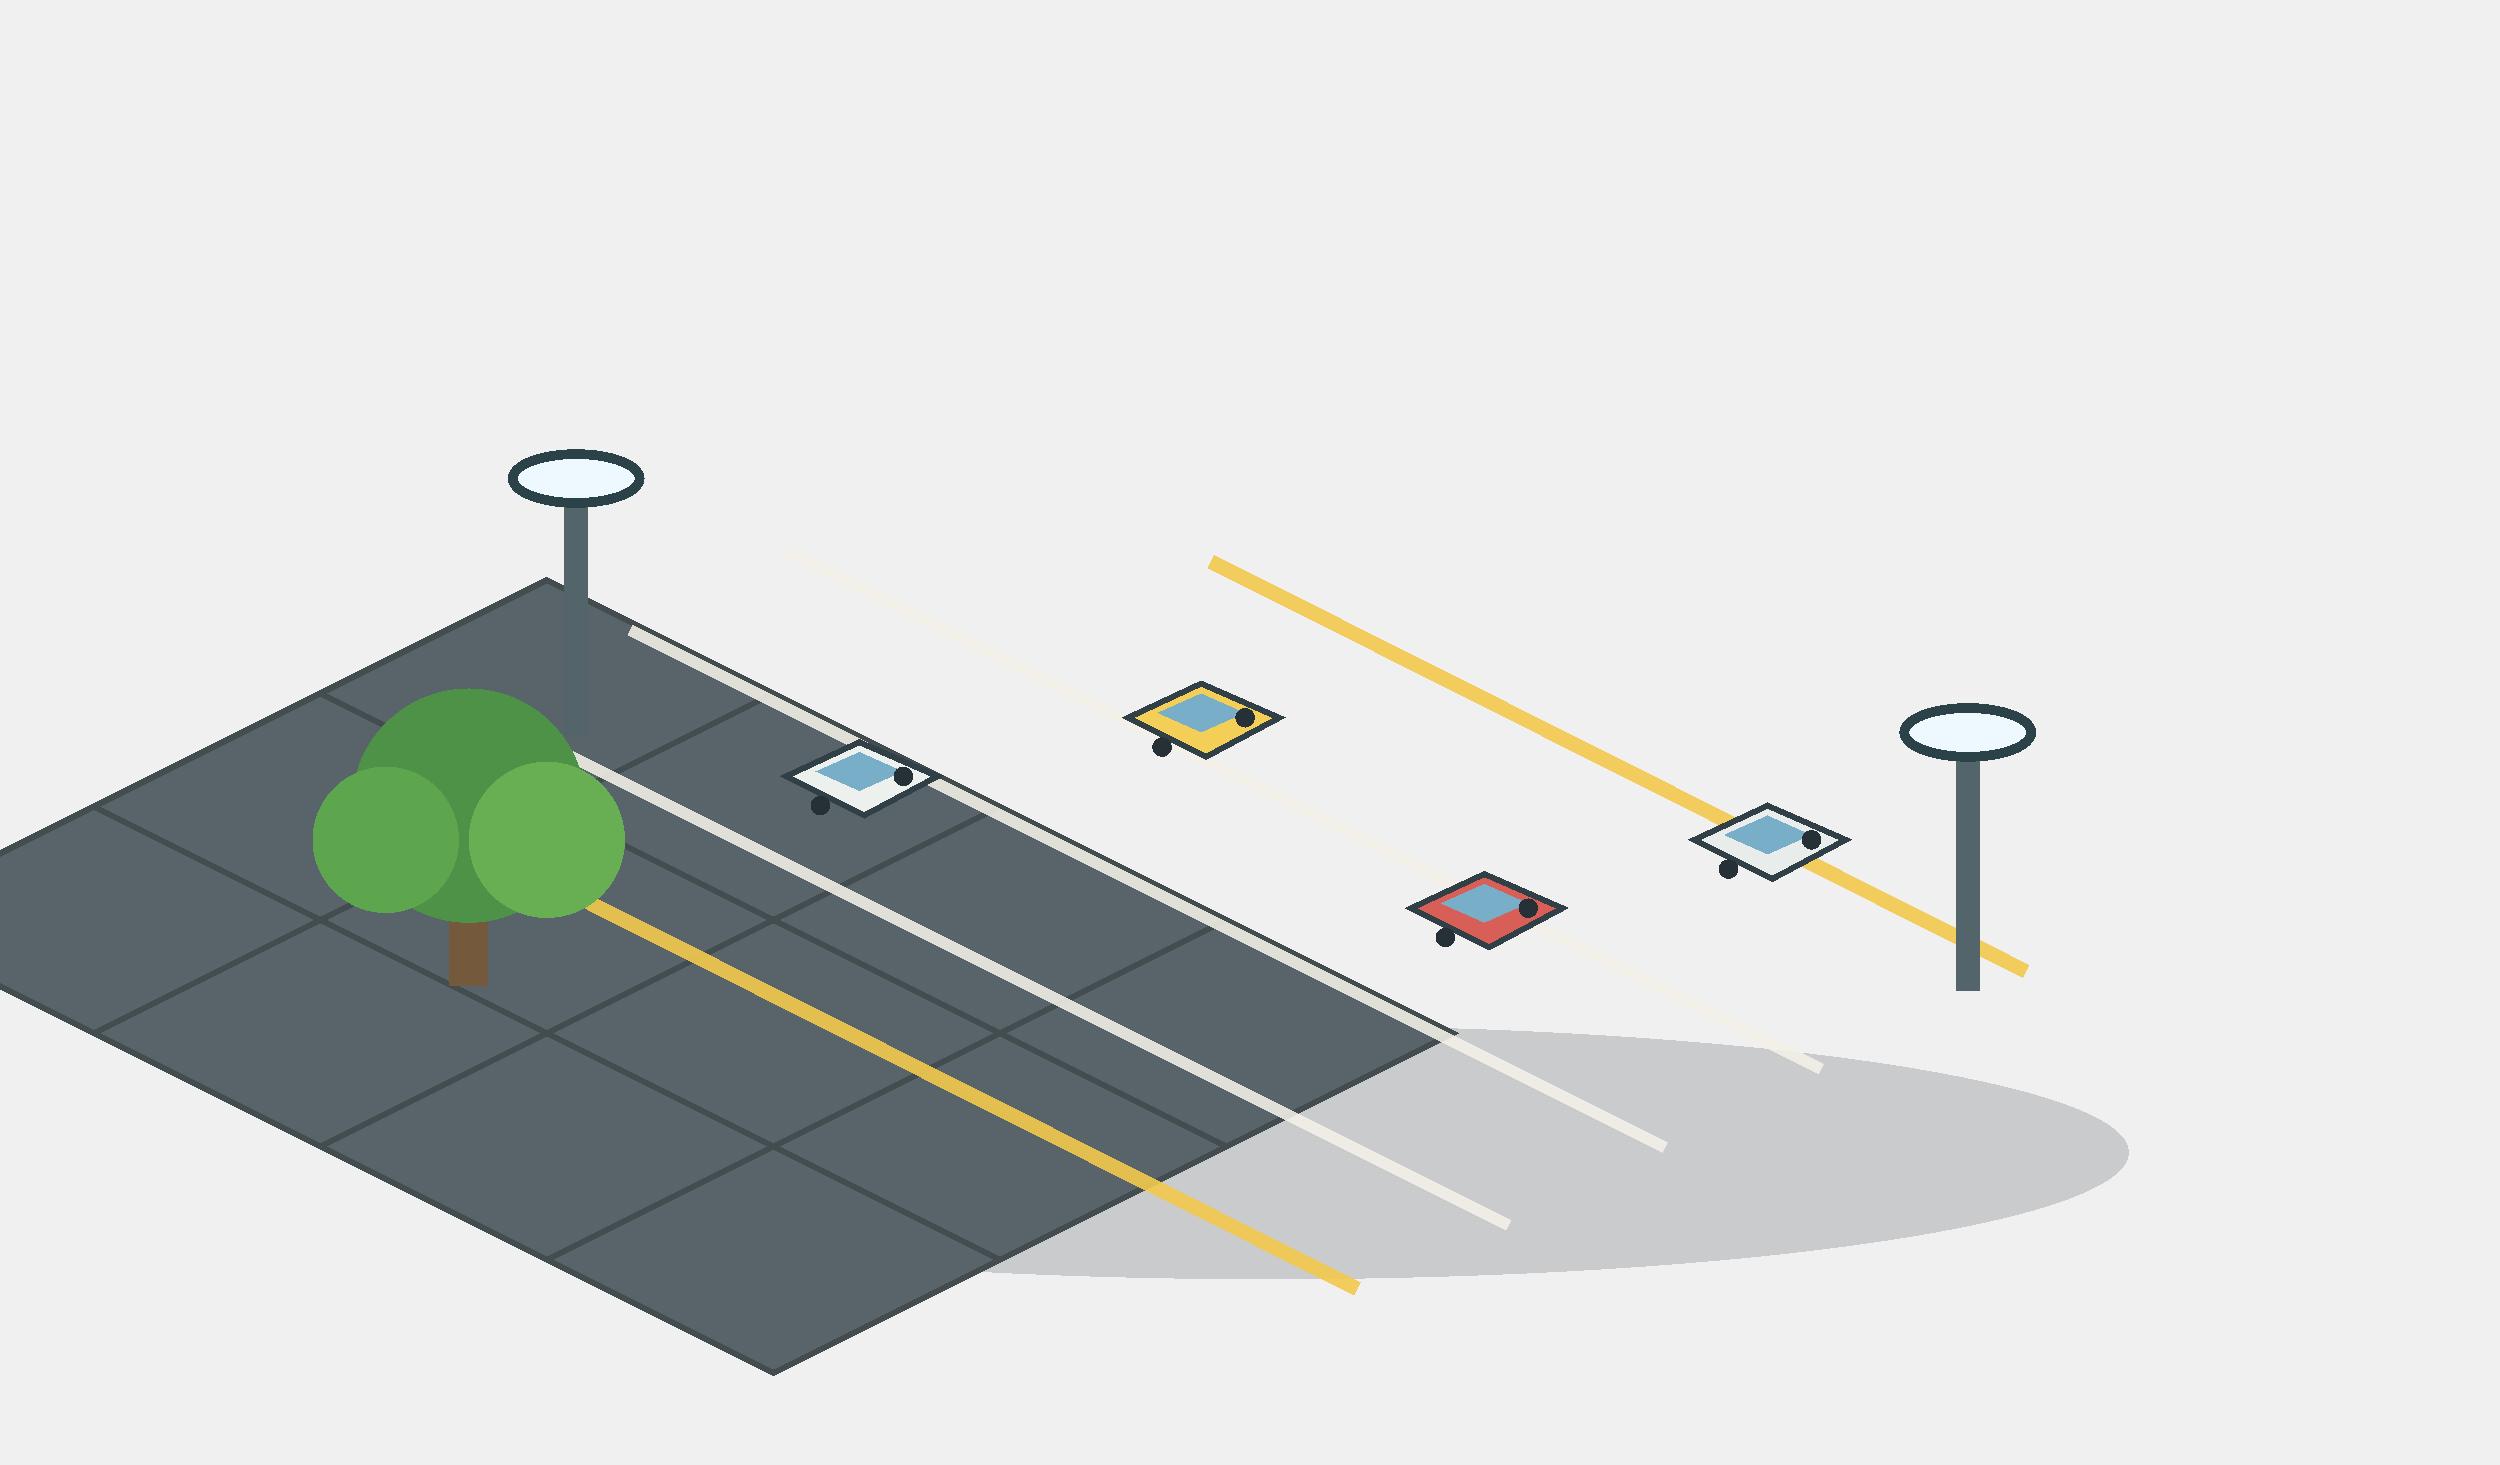
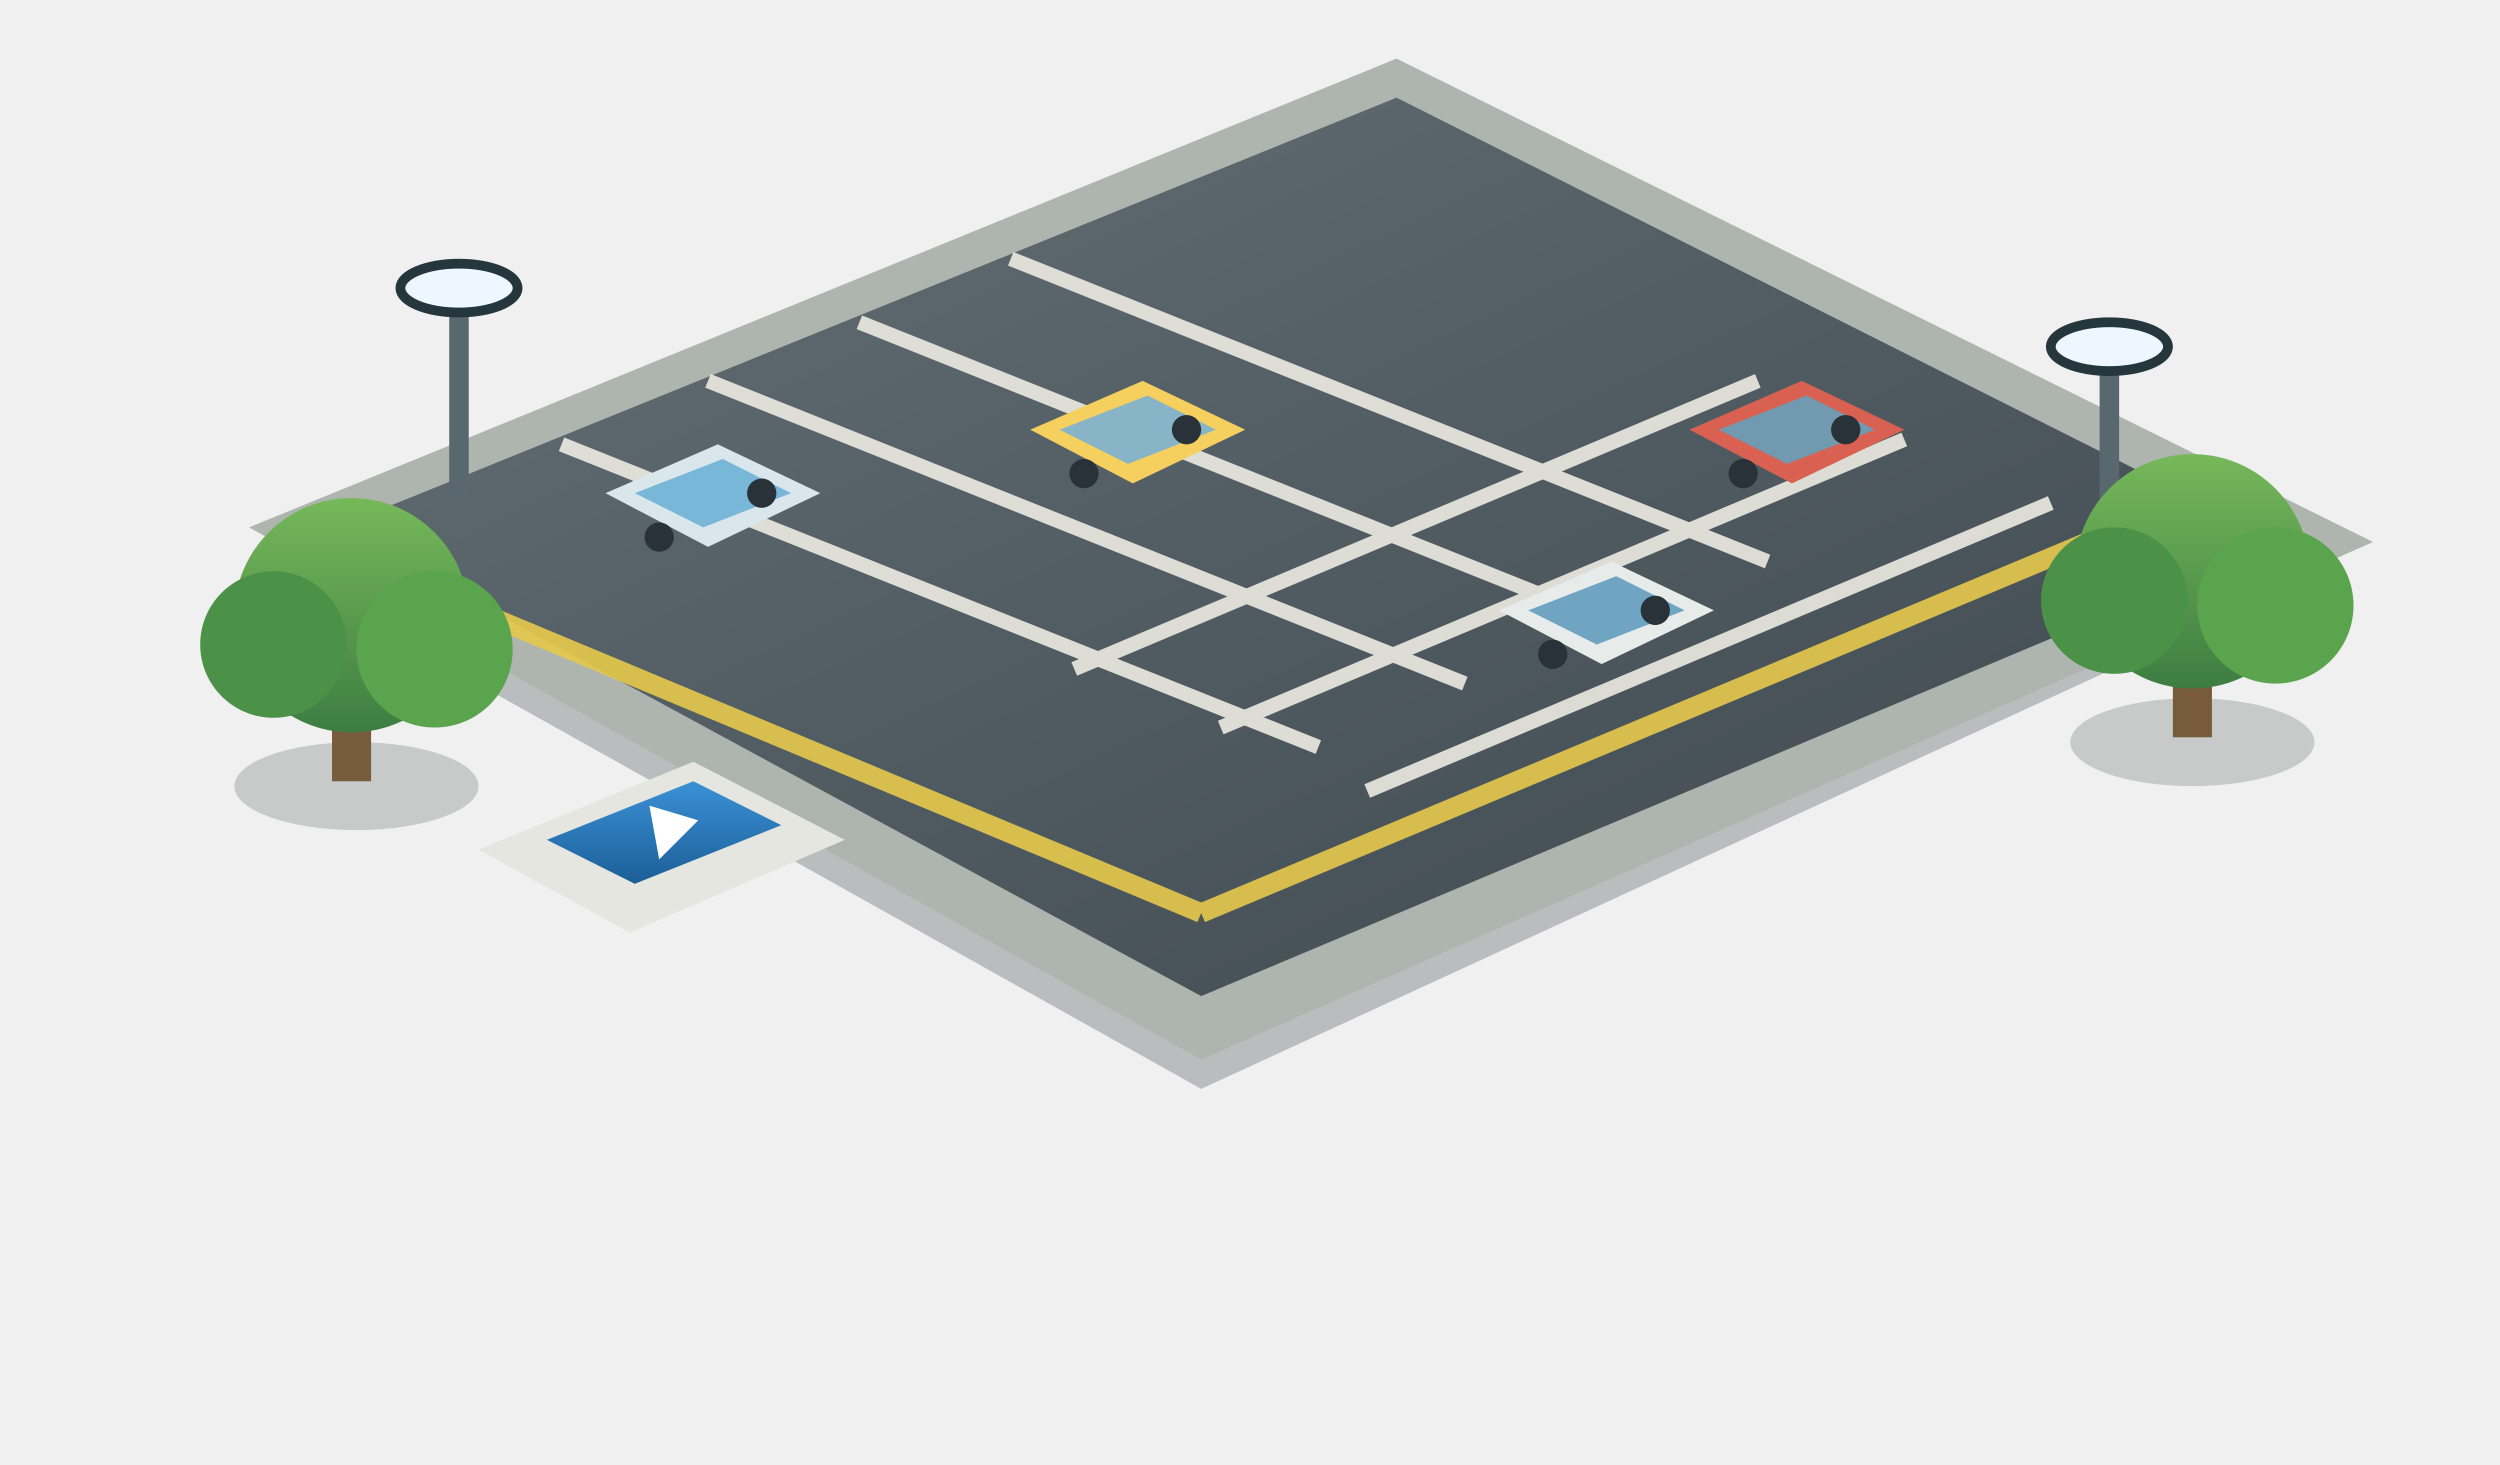
- <svg xmlns="http://www.w3.org/2000/svg" width="512" height="300" viewBox="0 0 512 300" shape-rendering="crispEdges">
-   <ellipse cx="260" cy="236" rx="176" ry="26" fill="#172126" opacity=".18" />
-   <polygon points="112,118.8 158.4,142 112,165.2 65.6,142" fill="#59646a" stroke="#434d50" stroke-width="1.2" />
-   <polygon points="158.4,142 204.8,165.2 158.4,188.4 112,165.2" fill="#59646a" stroke="#434d50" stroke-width="1.2" />
-   <polygon points="204.8,165.2 251.2,188.4 204.8,211.6 158.4,188.4" fill="#59646a" stroke="#434d50" stroke-width="1.2" />
-   <polygon points="251.2,188.4 297.6,211.6 251.2,234.8 204.8,211.6" fill="#59646a" stroke="#434d50" stroke-width="1.2" />
-   <polygon points="65.6,142 112,165.2 65.6,188.4 19.2,165.2" fill="#59646a" stroke="#434d50" stroke-width="1.2" />
-   <polygon points="112,165.2 158.4,188.4 112,211.6 65.6,188.4" fill="#59646a" stroke="#434d50" stroke-width="1.2" />
-   <polygon points="158.4,188.4 204.8,211.6 158.4,234.8 112,211.6" fill="#59646a" stroke="#434d50" stroke-width="1.2" />
-   <polygon points="204.8,211.6 251.2,234.8 204.8,258 158.4,234.8" fill="#59646a" stroke="#434d50" stroke-width="1.2" />
-   <polygon points="19.2,165.2 65.6,188.4 19.2,211.6 -27.2,188.4" fill="#59646a" stroke="#434d50" stroke-width="1.2" />
-   <polygon points="65.6,188.4 112,211.6 65.6,234.8 19.2,211.6" fill="#59646a" stroke="#434d50" stroke-width="1.2" />
-   <polygon points="112,211.6 158.4,234.8 112,258 65.6,234.8" fill="#59646a" stroke="#434d50" stroke-width="1.2" />
-   <polygon points="158.4,234.8 204.8,258 158.4,281.2 112,258" fill="#59646a" stroke="#434d50" stroke-width="1.2" />
-   <path d="M97 145 L309 251 M129 129 L341 235 M161 113 L373 219" stroke="#f3f0e7" stroke-width="2.4" opacity=".88" />
-   <path d="M111 180 L278 264 M248 115 L415 199" stroke="#f2c94d" stroke-width="3" opacity=".9" />
-   <g transform="translate(175 163)">
-     <polygon points="-14,-4 1,-11 17,-4 2,4" fill="#edf1ee" stroke="#314047" stroke-width="1.2" />
-     <polygon points="-8,-5 1,-9 10,-5 1,-1" fill="#78aec8" />
-     <circle cx="-7" cy="2" r="2" fill="#253136" />
-     <circle cx="10" cy="-4" r="2" fill="#253136" />
+ <svg xmlns="http://www.w3.org/2000/svg" width="512" height="300" viewBox="0 0 512 300">
+   <defs>
+     <linearGradient id="asphalt" x1="0" y1="0" x2="1" y2="1">
+       <stop offset="0" stop-color="#667177" />
+       <stop offset=".55" stop-color="#4f5a60" />
+       <stop offset="1" stop-color="#3d474d" />
+     </linearGradient>
+     <linearGradient id="blue" x1="0" y1="0" x2="0" y2="1">
+       <stop offset="0" stop-color="#3b91d6" />
+       <stop offset="1" stop-color="#1b5e98" />
+     </linearGradient>
+     <linearGradient id="tree" x1="0" y1="0" x2="0" y2="1">
+       <stop offset="0" stop-color="#76b85a" />
+       <stop offset="1" stop-color="#3e7d42" />
+     </linearGradient>
+   </defs>
+   <polygon points="62,120 287,24 474,118 246,223" fill="#192326" opacity=".25" />
+   <polygon points="51,108 286,12 486,111 246,217" fill="#aeb5ae" />
+   <polygon points="69,108 286,20 467,111 246,204" fill="url(#asphalt)" />
+   <g stroke="#f3f1e8" stroke-width="3" opacity=".86">
+     <line x1="115" y1="91" x2="270" y2="153" />
+     <line x1="145" y1="78" x2="300" y2="140" />
+     <line x1="176" y1="66" x2="331" y2="128" />
+     <line x1="207" y1="53" x2="362" y2="115" />
+     <line x1="280" y1="162" x2="420" y2="103" />
+     <line x1="250" y1="149" x2="390" y2="90" />
+     <line x1="220" y1="137" x2="360" y2="78" />
  </g>
-   <g transform="translate(245 151)">
-     <polygon points="-14,-4 1,-11 17,-4 2,4" fill="#f4cf57" stroke="#314047" stroke-width="1.2" />
-     <polygon points="-8,-5 1,-9 10,-5 1,-1" fill="#78aec8" />
-     <circle cx="-7" cy="2" r="2" fill="#253136" />
-     <circle cx="10" cy="-4" r="2" fill="#253136" />
-   </g>
-   <g transform="translate(303 190)">
-     <polygon points="-14,-4 1,-11 17,-4 2,4" fill="#d85f58" stroke="#314047" stroke-width="1.2" />
-     <polygon points="-8,-5 1,-9 10,-5 1,-1" fill="#78aec8" />
-     <circle cx="-7" cy="2" r="2" fill="#253136" />
-     <circle cx="10" cy="-4" r="2" fill="#253136" />
-   </g>
-   <g transform="translate(361 176)">
-     <polygon points="-14,-4 1,-11 17,-4 2,4" fill="#e8ecea" stroke="#314047" stroke-width="1.2" />
-     <polygon points="-8,-5 1,-9 10,-5 1,-1" fill="#78aec8" />
-     <circle cx="-7" cy="2" r="2" fill="#253136" />
-     <circle cx="10" cy="-4" r="2" fill="#253136" />
-   </g>
-   <g stroke="#53656b" stroke-width="5">
-     <line x1="118" y1="151" x2="118" y2="100" />
-     <line x1="403" y1="203" x2="403" y2="152" />
-   </g>
-   <g fill="#eef8ff" stroke="#2c4249" stroke-width="2">
-     <ellipse cx="118" cy="98" rx="13" ry="5" />
-     <ellipse cx="403" cy="150" rx="13" ry="5" />
+   <g stroke="#e5c94b" stroke-width="4" opacity=".9">
+     <line x1="83" y1="119" x2="246" y2="187" />
+     <line x1="246" y1="187" x2="449" y2="102" />
  </g>
  <g>
-     <rect x="92" y="172" width="8" height="30" fill="#74593c" />
-     <circle cx="96" cy="165" r="24" fill="#4e9247" />
-     <circle cx="79" cy="172" r="15" fill="#5ea64e" />
-     <circle cx="112" cy="172" r="16" fill="#68af54" />
+     <g transform="translate(144 109)">
+       <polygon points="-20,-8 3,-18 24,-8 1,3" fill="#d9e6ec" />
+       <polygon points="-14,-8 4,-15 18,-8 0,-1" fill="#78b7d8" />
+       <circle cx="-9" cy="1" r="3" fill="#283238" />
+       <circle cx="12" cy="-8" r="3" fill="#283238" />
+     </g>
+     <g transform="translate(231 96)">
+       <polygon points="-20,-8 3,-18 24,-8 1,3" fill="#f5d05f" />
+       <polygon points="-14,-8 4,-15 18,-8 0,-1" fill="#88b4c8" />
+       <circle cx="-9" cy="1" r="3" fill="#283238" />
+       <circle cx="12" cy="-8" r="3" fill="#283238" />
+     </g>
+     <g transform="translate(327 133)">
+       <polygon points="-20,-8 3,-18 24,-8 1,3" fill="#e7ebe9" />
+       <polygon points="-14,-8 4,-15 18,-8 0,-1" fill="#6fa5c3" />
+       <circle cx="-9" cy="1" r="3" fill="#283238" />
+       <circle cx="12" cy="-8" r="3" fill="#283238" />
+     </g>
+     <g transform="translate(366 96)">
+       <polygon points="-20,-8 3,-18 24,-8 1,3" fill="#d86152" />
+       <polygon points="-14,-8 4,-15 18,-8 0,-1" fill="#719ab0" />
+       <circle cx="-9" cy="1" r="3" fill="#283238" />
+       <circle cx="12" cy="-8" r="3" fill="#283238" />
+     </g>
+   </g>
+   <g stroke="#58686e" stroke-width="4">
+     <line x1="94" y1="102" x2="94" y2="61" />
+     <line x1="432" y1="115" x2="432" y2="73" />
+   </g>
+   <g fill="#eef7ff" stroke="#25363d" stroke-width="2">
+     <ellipse cx="94" cy="59" rx="12" ry="5" />
+     <ellipse cx="432" cy="71" rx="12" ry="5" />
+   </g>
+   <g>
+     <ellipse cx="73" cy="161" rx="25" ry="9" fill="#243127" opacity=".2" />
+     <rect x="68" y="133" width="8" height="27" fill="#775b3b" />
+     <circle cx="72" cy="126" r="24" fill="url(#tree)" />
+     <circle cx="56" cy="132" r="15" fill="#4b9147" />
+     <circle cx="89" cy="133" r="16" fill="#5aa44d" />
+     <ellipse cx="449" cy="152" rx="25" ry="9" fill="#243127" opacity=".2" />
+     <rect x="445" y="124" width="8" height="27" fill="#775b3b" />
+     <circle cx="449" cy="117" r="24" fill="url(#tree)" />
+     <circle cx="433" cy="123" r="15" fill="#4b9147" />
+     <circle cx="466" cy="124" r="16" fill="#5aa44d" />
+   </g>
+   <g transform="translate(98 174)">
+     <polygon points="0,0 44,-18 75,-2 31,17" fill="#e4e6df" />
+     <polygon points="14,-2 44,-14 62,-5 32,7" fill="url(#blue)" />
+     <path d="M35 -9 l10 3 -8 8 z" fill="#fff" />
  </g>
</svg>
